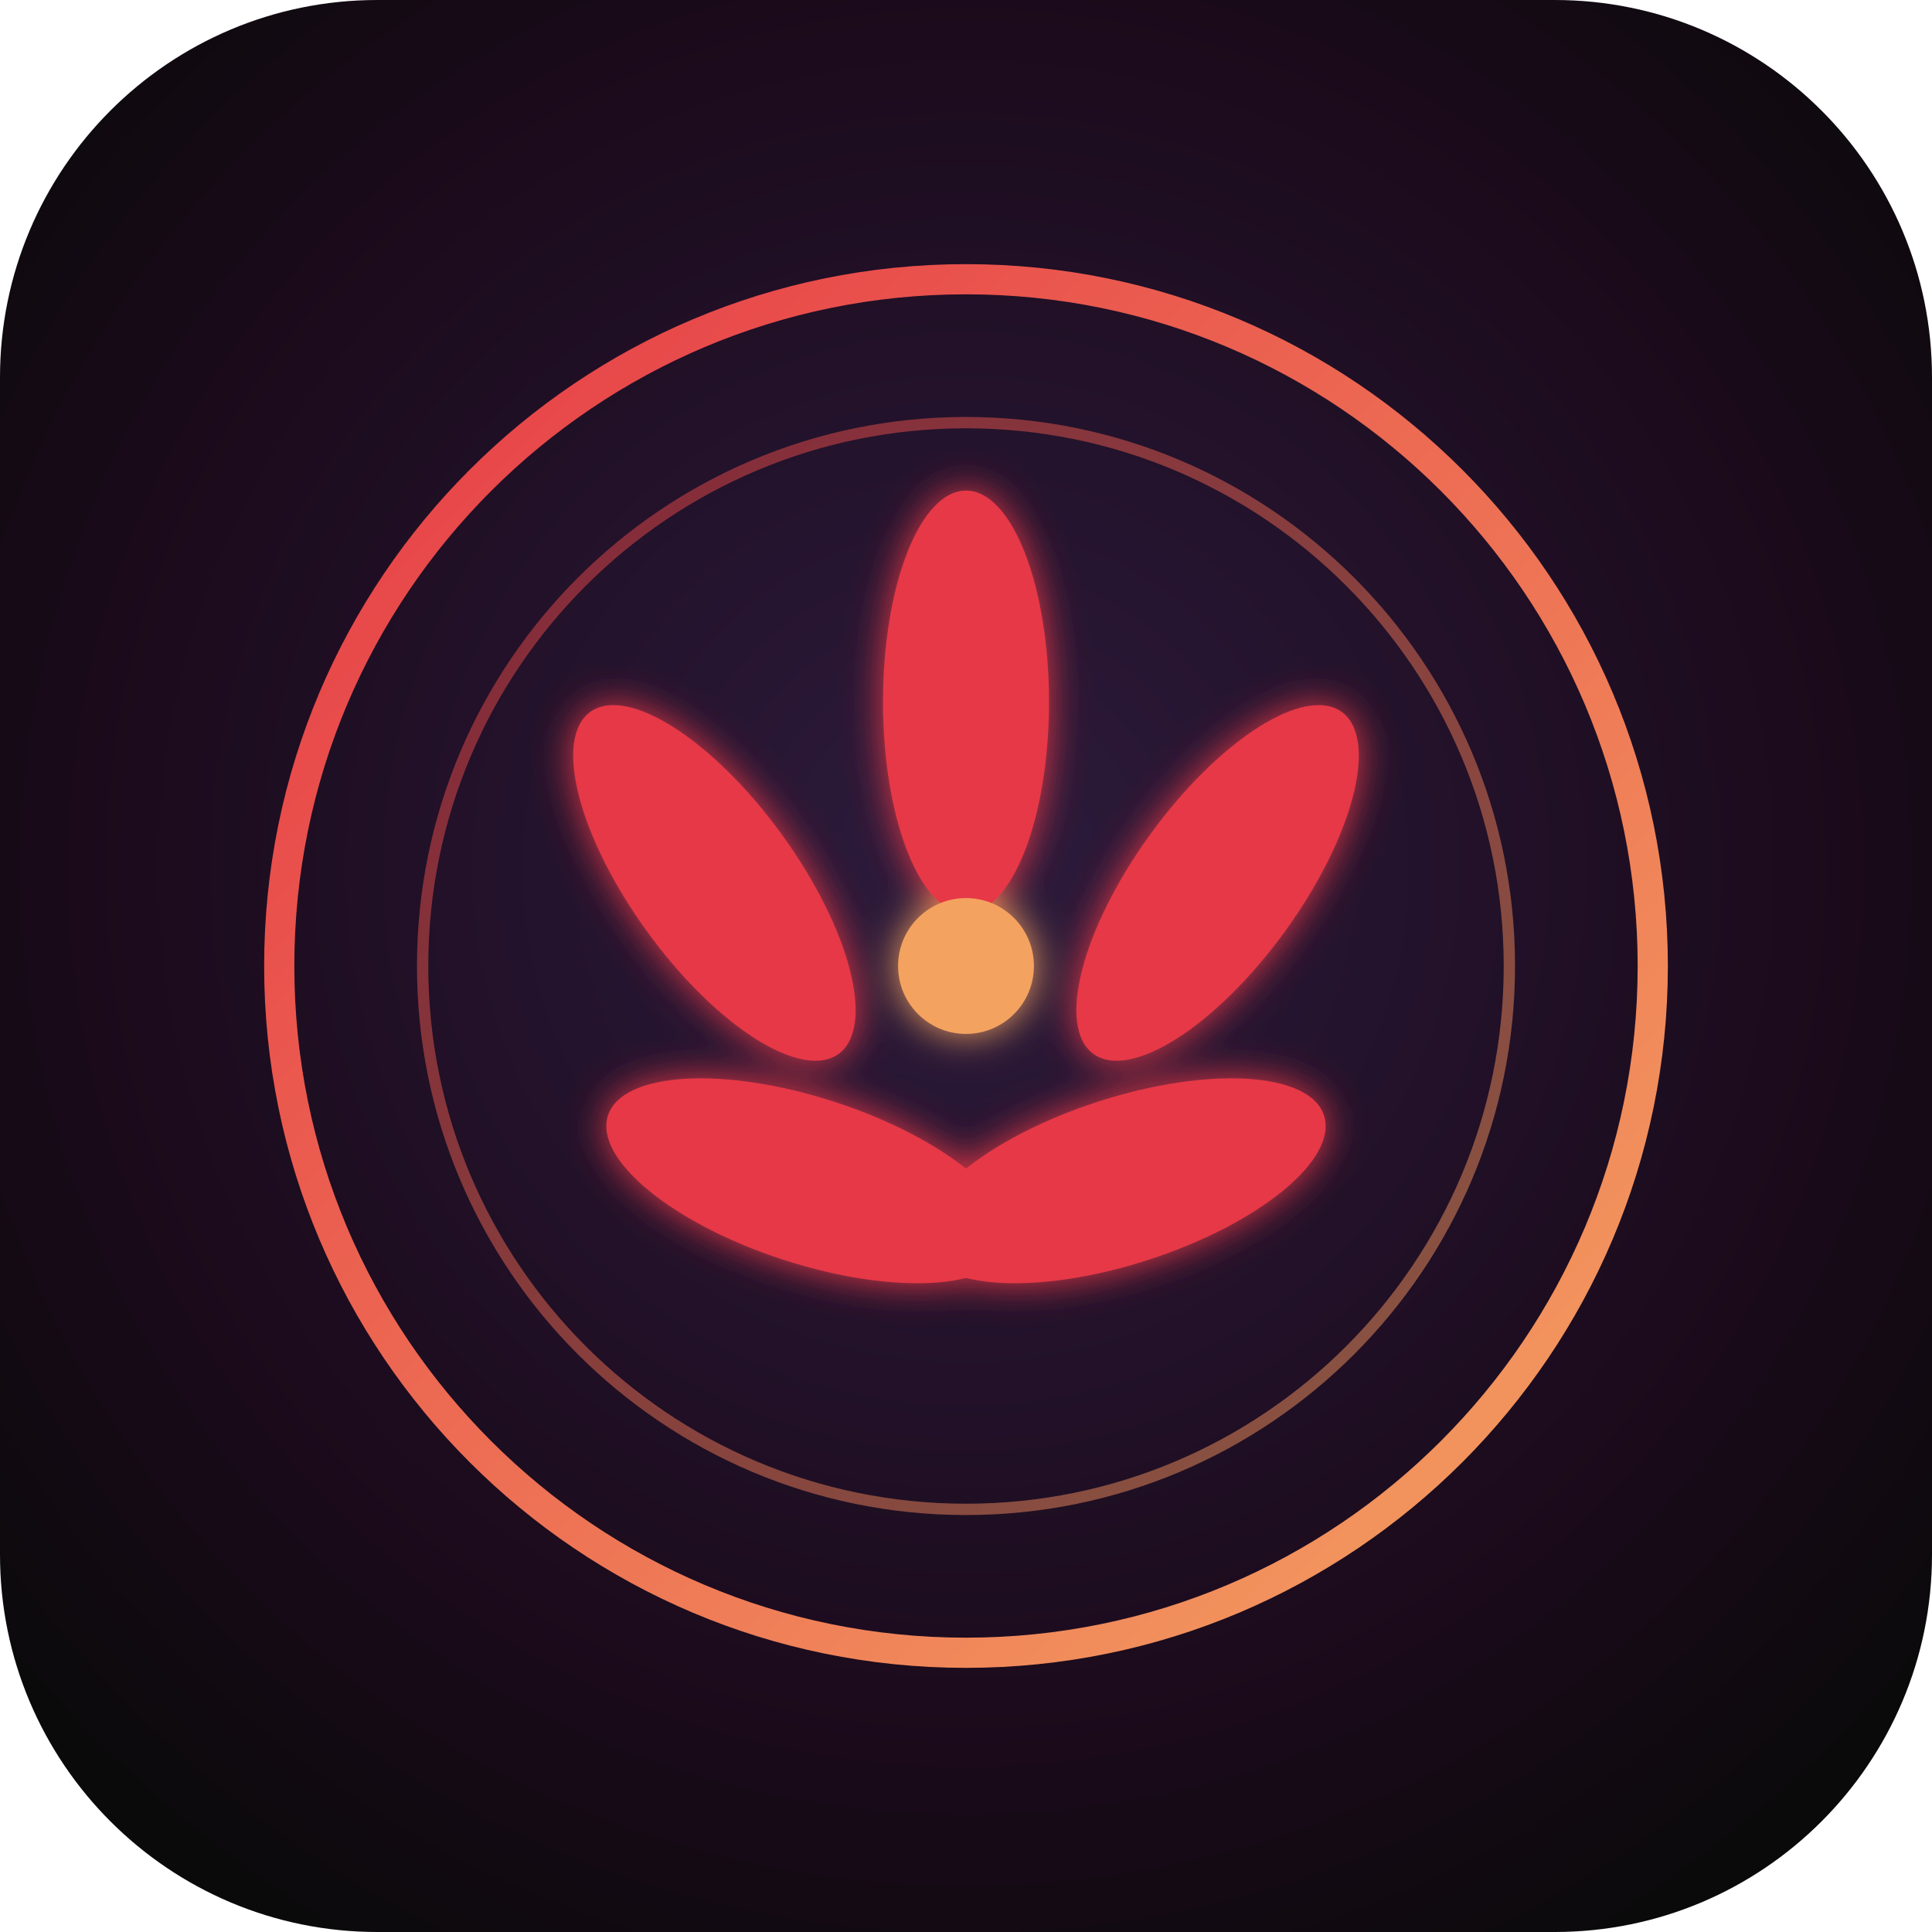
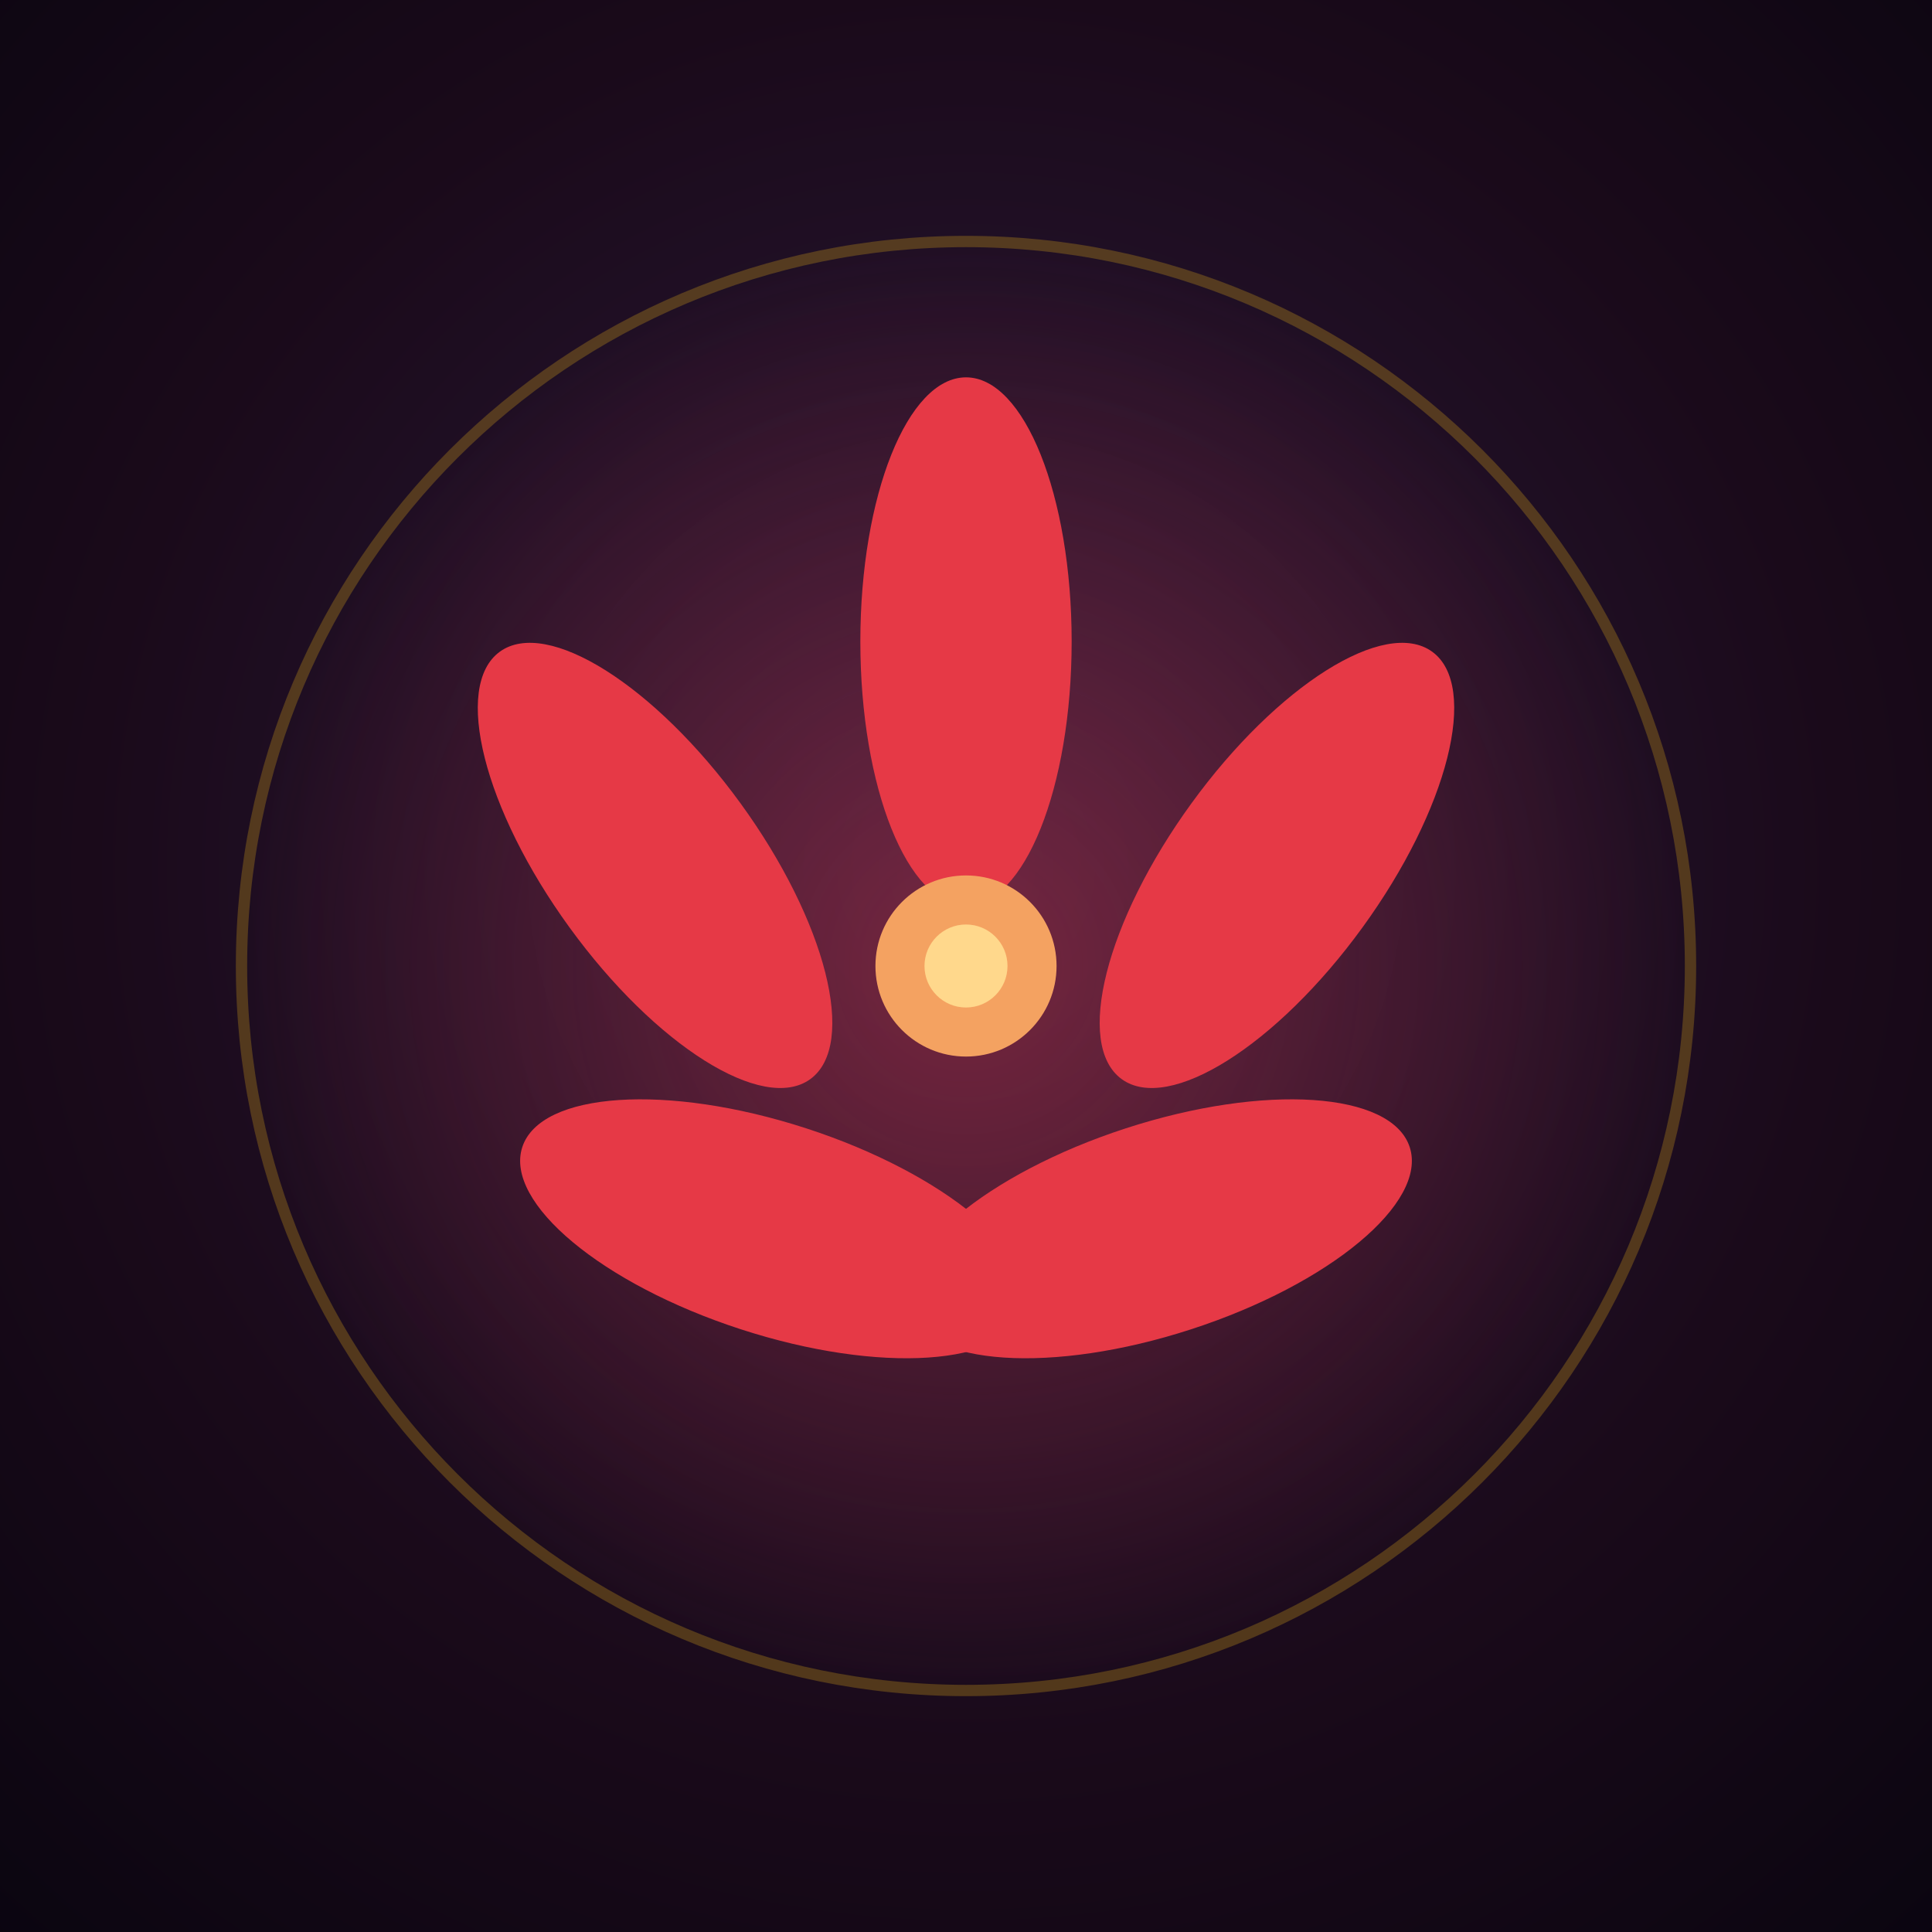
<svg xmlns="http://www.w3.org/2000/svg" viewBox="0 0 512 512" width="512" height="512">
  <defs>
-     <radialGradient id="bg512" cx="50%" cy="45%" r="65%">
+     <radialGradient id="bgGrad512" cx="50%" cy="45%" r="75%">
      <stop offset="0%" stop-color="#2D1B3D" />
-       <stop offset="70%" stop-color="#1A0A1A" />
-       <stop offset="100%" stop-color="#0A0A0A" />
+       <stop offset="60%" stop-color="#1A0A1A" />
+       <stop offset="100%" stop-color="#0A0510" />
    </radialGradient>
-     <linearGradient id="ring512" x1="0%" y1="0%" x2="100%" y2="100%">
-       <stop offset="0%" stop-color="#E63946" />
-       <stop offset="100%" stop-color="#F4A261" />
-     </linearGradient>
-     <filter id="glow512">
-       <feGaussianBlur stdDeviation="5" result="b" />
-       <feMerge>
-         <feMergeNode in="b" />
-         <feMergeNode in="SourceGraphic" />
-       </feMerge>
-     </filter>
+     <radialGradient id="flowerGlow512" cx="50%" cy="50%" r="50%">
+       <stop offset="0%" stop-color="#E63946" stop-opacity="0.4" />
+       <stop offset="100%" stop-color="#E63946" stop-opacity="0" />
+     </radialGradient>
  </defs>
-   <rect width="512" height="512" fill="url(#bg512)" rx="100" />
-   <circle cx="256" cy="256" r="182" fill="none" stroke="url(#ring512)" stroke-width="8" />
-   <circle cx="256" cy="256" r="144" fill="none" stroke="url(#ring512)" stroke-width="3" opacity="0.5" />
-   <g filter="url(#glow512)" transform="translate(256,256)">
-     <ellipse cx="0" cy="-70" rx="22" ry="56" fill="#E63946" />
-     <ellipse cx="67" cy="-22" rx="22" ry="56" fill="#E63946" transform="rotate(72)" />
-     <ellipse cx="41" cy="57" rx="22" ry="56" fill="#E63946" transform="rotate(144)" />
-     <ellipse cx="-41" cy="57" rx="22" ry="56" fill="#E63946" transform="rotate(216)" />
-     <ellipse cx="-67" cy="-22" rx="22" ry="56" fill="#E63946" transform="rotate(288)" />
-     <circle r="18" fill="#F4A261" />
+   <rect width="512" height="512" fill="url(#bgGrad512)" />
+   <circle cx="256" cy="256" r="190" fill="url(#flowerGlow512)" />
+   <circle cx="256" cy="256" r="192" fill="none" stroke="#D4A017" stroke-width="3" opacity="0.3" />
+   <g transform="translate(256,256)">
+     <ellipse cx="0" cy="-86" rx="28" ry="70" fill="#E63946" />
+     <ellipse cx="82" cy="-27" rx="28" ry="70" fill="#E63946" transform="rotate(72)" />
+     <ellipse cx="51" cy="70" rx="28" ry="70" fill="#E63946" transform="rotate(144)" />
+     <ellipse cx="-51" cy="70" rx="28" ry="70" fill="#E63946" transform="rotate(216)" />
+     <ellipse cx="-82" cy="-27" rx="28" ry="70" fill="#E63946" transform="rotate(288)" />
+     <circle r="24" fill="#F4A261" />
+     <circle r="11" fill="#FFD88C" />
  </g>
</svg>
